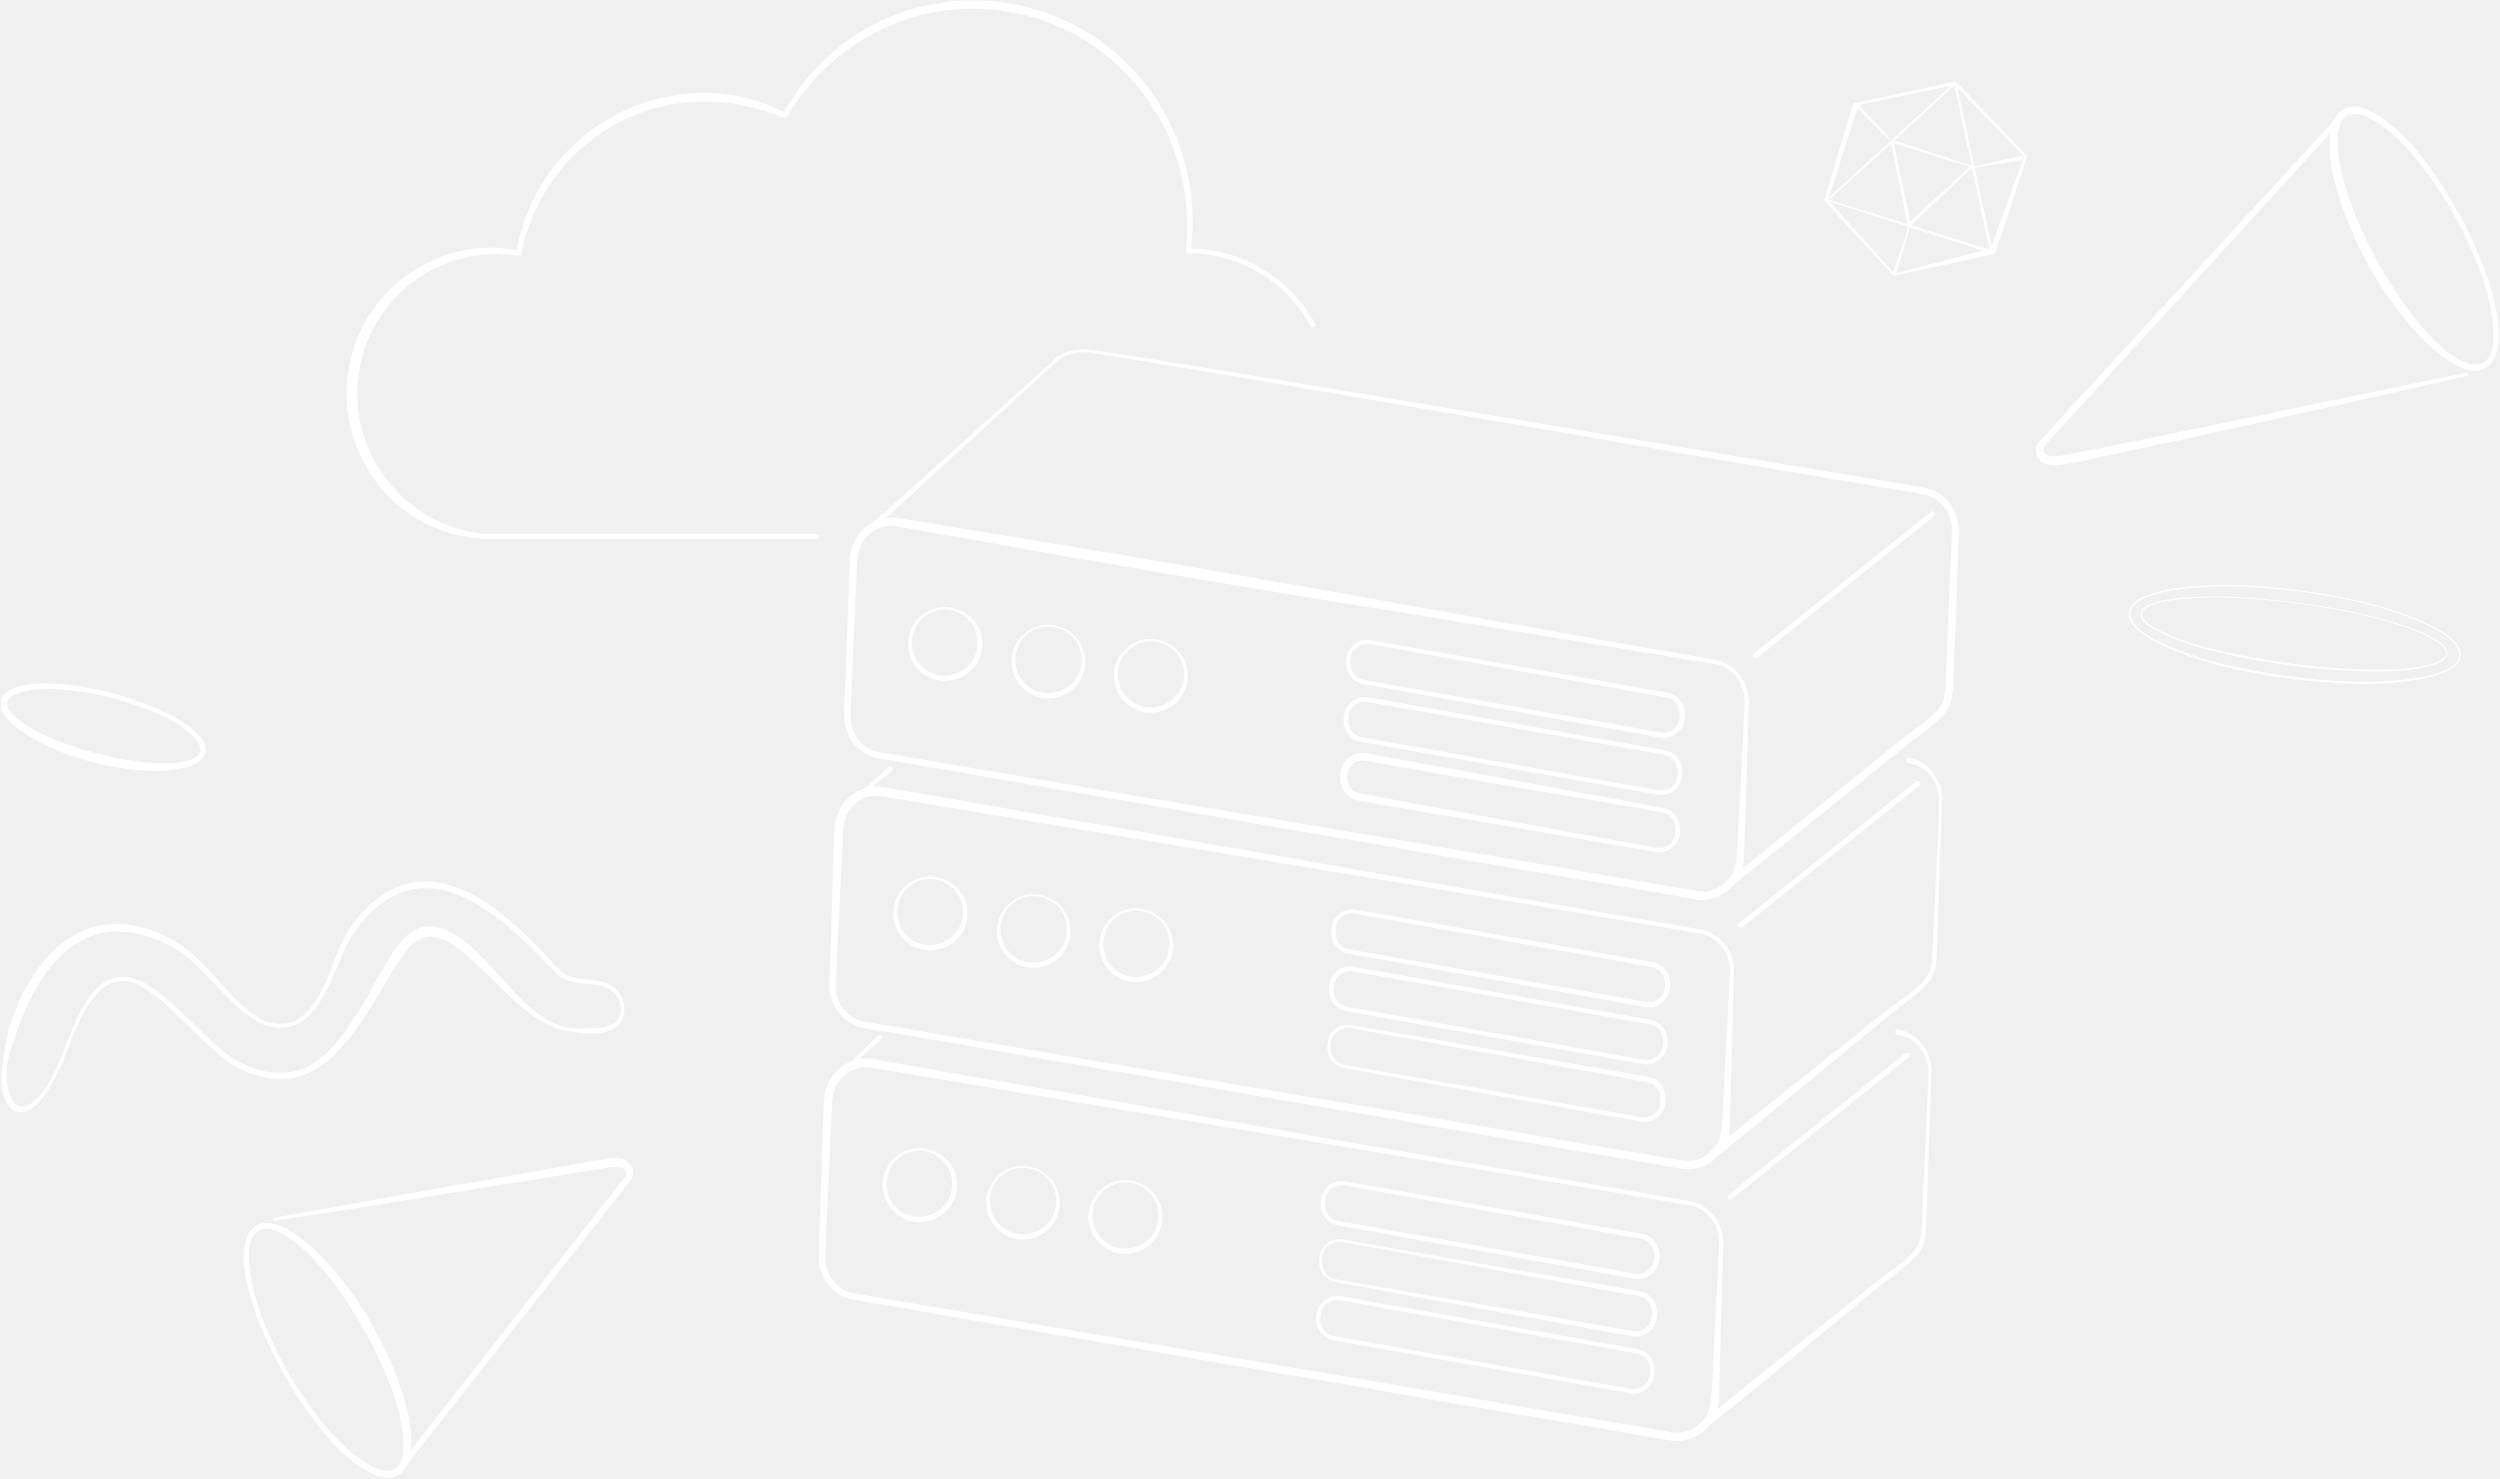
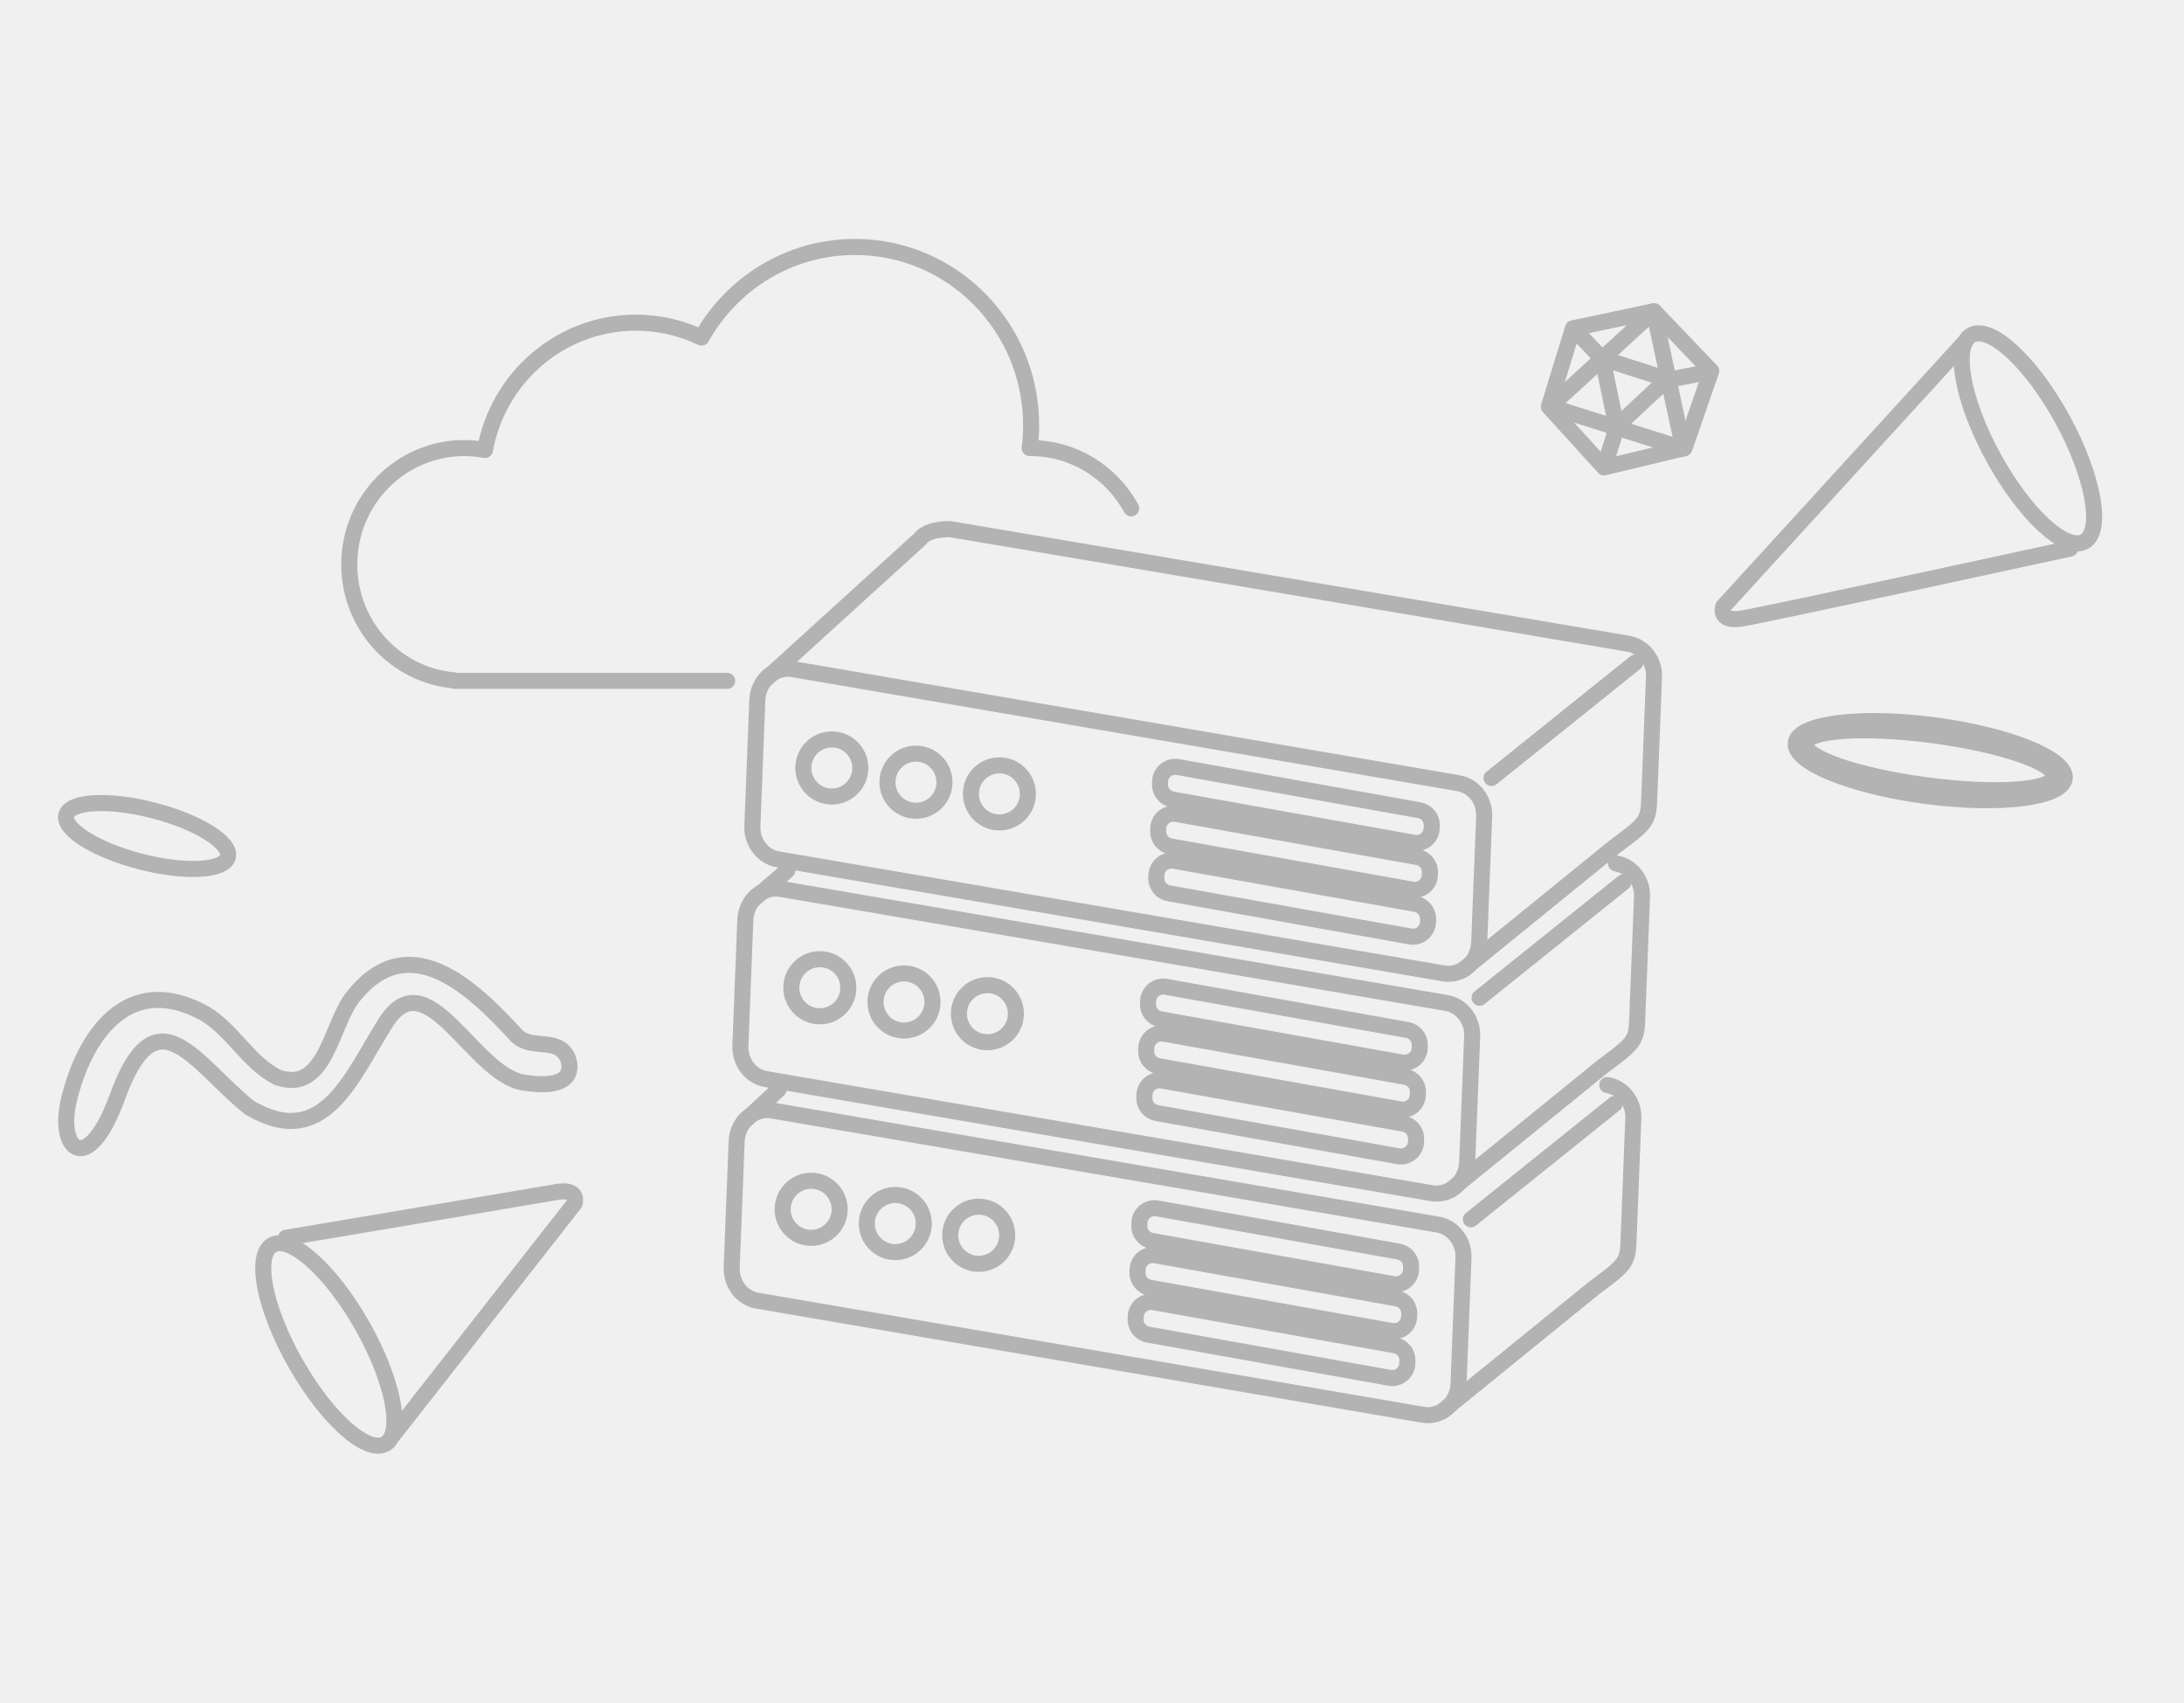
- <svg xmlns="http://www.w3.org/2000/svg" viewBox="0 0 1255 742" fill="none">
-   <path d="M918.139 100.31C945.529 108.73 972.679 117.08 999.889 125.68L998.989 126.5L980.929 41.91L981.939 42.23C960.739 61.72 939.529 80.95 918.139 100.3C918.139 100.3 939.539 80.96 918.139 100.3V100.31ZM916.709 100.63C938.049 80.86 959.569 60.98 981.109 41.34C981.439 41.03 982.039 41.21 982.119 41.66L1000.37 126.2C1000.49 126.71 999.959 127.2 999.469 127.02C971.849 118.36 944.159 109.46 916.719 100.61L916.709 100.63Z" fill="white" />
-   <path d="M988.86 83.82C975.67 79.79 962.71 75.74 949.6 71.43L950.37 70.74C950.93 72.45 951.19 74.21 951.59 75.95C953.58 85.41 957.26 103 959.25 112.63L957.89 112.2C968.1 102.62 978.38 93.31 988.86 83.82V83.82ZM990.48 83.46C980.15 93.41 969.6 103.54 959 113.4C958.55 113.84 957.75 113.58 957.64 112.97C955.25 100.84 951.29 82.99 949.19 70.99C949.1 70.56 949.53 70.16 949.96 70.3C963.45 74.51 977.07 78.97 990.48 83.46Z" fill="white" />
-   <path d="M948.299 70.07L931.708 53.5C931.378 53.17 931.378 52.63 931.708 52.3C932.048 51.96 932.608 51.97 932.938 52.33L948.738 69.66C948.998 69.93 948.569 70.35 948.299 70.08V70.07Z" fill="white" />
-   <path d="M958.529 114.7L951.969 137.46C951.829 137.93 951.339 138.21 950.869 138.07C950.399 137.93 950.119 137.44 950.259 136.97C950.259 136.97 957.899 114.52 957.899 114.5C958.029 114.11 958.649 114.29 958.529 114.7V114.7Z" fill="white" />
-   <path d="M990.569 83.69L1014.25 78.21C1014.85 78.07 1015.44 78.44 1015.58 79.04C1015.73 79.66 1015.31 80.29 1014.68 80.39L990.689 84.29C990.319 84.36 990.189 83.77 990.569 83.69V83.69Z" fill="white" />
-   <path d="M981.369 42.62L931.759 52.98L932.919 52.71L917.539 100.79L917.359 99.97L951.189 137.55L950.679 137.39L1000.09 124.55L999.009 125.53L1016.25 78.31L1016.41 79.03L981.389 42.6L981.369 42.62ZM981.899 40.9L1017.41 78.07C1017.6 78.27 1017.65 78.55 1017.57 78.79L1001.86 126.54C1001.69 127.05 1001.27 127.41 1000.78 127.52L950.909 138.43C950.719 138.47 950.529 138.41 950.399 138.27L916.099 101.12C915.889 100.89 915.829 100.58 915.919 100.3L930.319 51.92C930.319 51.92 930.339 51.89 930.349 51.89L931.469 51.65L981.889 40.91L981.899 40.9Z" fill="white" />
-   <path d="M1149.02 340.73C1126.72 337.52 1104.19 332.98 1083.77 323.13C1062.35 312.46 1063.59 300.85 1087.38 296.15C1109.66 292.06 1132.57 293.61 1154.9 296.37C1177.18 299.53 1199.69 304.03 1220.12 313.8C1241.53 324.39 1240.24 335.86 1216.59 340.66C1194.32 344.87 1171.39 343.41 1149.02 340.73ZM1149.18 339.51C1171.42 342.3 1194.25 343.86 1216.42 339.85C1239.23 335.34 1240.85 324.88 1219.82 314.38C1199.48 304.64 1177.02 300.13 1154.82 296.96C1132.55 294.26 1109.7 292.79 1087.53 296.92C1064.87 301.53 1063.18 311.85 1084.2 322.27C1104.55 331.92 1126.99 336.39 1149.17 339.52L1149.18 339.51Z" fill="white" />
-   <path d="M1149.51 334.04C1130.36 331.33 1091.22 324.78 1076.84 312.65C1068.19 303.56 1086.93 301 1092.83 300.32C1113.1 298.28 1133.55 299.99 1153.69 302.54C1173.79 305.34 1193.98 309.03 1213.01 316.3C1218.5 318.48 1235.86 325.86 1225.22 332.26C1208.18 340.21 1168.73 336.39 1149.52 334.04H1149.51ZM1149.64 333.05C1168.63 335.47 1208.05 339.48 1224.93 331.76C1235.04 325.97 1217.64 318.75 1212.8 316.79C1193.83 309.53 1173.67 305.83 1153.61 303.01C1133.51 300.52 1113.09 298.86 1092.88 300.95C1087.64 301.6 1069.18 304.02 1077.31 312.15C1091.52 323.96 1130.7 330.44 1149.62 333.05H1149.64Z" fill="white" />
-   <path d="M142.581 690C133.421 673.92 116.101 636.99 124.681 619.33C134.141 604.21 155.651 624.59 163.351 632.79C176.891 647.37 187.551 664.45 195.691 682.56C201.721 696.71 208.651 715.72 205.861 731.23C204.131 739.97 197.341 743.88 188.931 740.73C169.911 733.11 152.531 707.35 142.581 690V690ZM144.631 688.83C154.581 705.66 171.501 730.27 190.031 737.51C209.201 743.47 201.641 712.08 198.401 702.52C192.381 684.11 183.191 666.74 172.281 650.76C164.971 640.25 156.771 629.92 146.461 622.27C132.161 611.96 123.821 616.62 125.081 634.28C126.841 653.68 135.281 671.92 144.631 688.82V688.83Z" fill="white" />
-   <path d="M202.621 732.6C202.551 732.7 315.381 588.51 314.081 590.48C315.271 584.54 308.051 585.63 304.151 586.3L298.421 587.23C248.781 595.33 187.591 605.19 137.811 612.88C137.391 612.95 136.991 612.66 136.921 612.23C136.851 611.81 137.141 611.42 137.551 611.34C187.141 602.28 248.091 591.53 297.671 582.9C301.271 582.39 305.881 581.13 309.631 581.36C315.371 581.4 319.511 585.79 317.201 591.57C317.341 592.07 205.041 733.96 204.951 734.41C204.441 735.05 203.511 735.16 202.871 734.66C202.231 734.15 202.111 733.23 202.621 732.58V732.6Z" fill="white" />
-   <path d="M47.28 382.85C33.35 379.15 19.44 373.95 7.92 364.97C0.97 359.69 -4.36 350.45 6.32 345.67C13.22 342.84 20.8 342.96 28.03 343.27C47.12 344.59 65.88 349.5 83.16 357.7C89.6 360.93 96.23 364.5 100.85 370.28C105 375.44 103.58 381.12 97.49 383.77C83.19 389.59 61.96 386.4 47.27 382.83L47.28 382.85ZM48.5 378.14C61.92 381.47 75.98 384.39 89.83 382.83C113.28 379.22 92.79 364.69 82.19 359.72C65.3 351.69 46.59 346.94 27.92 345.95C16.68 345.28 -8.22 347.88 10.25 362.03C21.54 370.11 35.2 374.5 48.5 378.15V378.14Z" fill="white" />
-   <path d="M1234.62 107.66C1243.77 124.31 1260.97 162.7 1251.84 180.67C1241.85 196.06 1220.07 174.73 1212.28 166.17C1198.59 150.94 1187.92 133.19 1179.85 114.41C1173.89 99.75 1167.07 80.08 1170.21 64.16C1172.14 55.2 1179.18 51.29 1187.79 54.68C1207.23 62.84 1224.68 89.64 1234.63 107.65L1234.62 107.66ZM1232.49 108.83C1222.53 91.35 1205.54 65.74 1186.61 57.98C1167.02 51.48 1174.22 83.98 1177.41 93.84C1183.29 112.88 1192.45 130.91 1203.41 147.53C1210.75 158.46 1219.02 169.24 1229.49 177.27C1244.03 188.12 1252.69 183.47 1251.69 165.27C1250.2 145.29 1241.83 126.37 1232.5 108.83H1232.49Z" fill="white" />
-   <path d="M1173.5 62.89C1173.57 62.75 1024.25 226.41 1025.95 224.11C1024.56 231.41 1034.79 228.69 1039.07 228.02C1092.28 217.51 1184.18 198.1 1238.17 187.1C1238.6 187.01 1239.03 187.29 1239.12 187.72C1239.21 188.15 1238.94 188.57 1238.51 188.66L1183.81 201.07C1141 210.58 1082.63 223.72 1039.91 232.49C1036.32 233.17 1032.42 234.04 1028.71 233.36C1023.22 232.56 1020.32 227.39 1023.08 222.38C1023.08 222.38 1171.25 60.85 1171.25 60.84C1171.82 60.22 1172.78 60.18 1173.4 60.75C1174.02 61.32 1174.06 62.28 1173.49 62.9L1173.5 62.89Z" fill="white" />
-   <path d="M284.059 517.42C267.089 514.51 251.889 495.48 239.539 484.35C228.129 473.91 214.819 461.7 202.919 478.71C191.119 495.77 182.349 515.54 167.179 530.19C150.989 545.73 132.669 544.26 114.419 533.2C108.299 528.33 102.669 522.93 97.109 517.53C88.829 509.68 81.059 501.06 71.179 495.32C50.809 483.41 40.059 510.92 34.249 525.94C31.589 533.17 28.519 540.3 24.349 546.88C20.529 553.3 11.919 563.45 4.599 555.4C-1.521 547.37 1.059 535.33 2.479 526.16C3.209 520.34 4.759 514.66 6.939 509.22C14.889 487.64 31.699 464.54 56.819 463.84C72.519 463.48 88.479 470.68 99.549 481.52C110.589 492.04 119.139 505.48 132.939 512.49C137.359 514.11 143.929 514.85 148.659 512.2C162.429 504.47 166.129 482.55 173.809 469.05C176.509 463.87 180.419 459.37 184.609 455.26C188.819 451.2 193.679 447.66 199.189 445.34C216.229 437.99 234.779 445.9 248.589 456.32C257.869 463.17 266.119 471.23 274.009 479.58C276.719 482.31 279.129 485.44 281.989 487.98C289.269 493.55 299.629 490.09 307.319 494.97C313.689 499.07 316.029 509.84 309.829 515.09C302.379 520.94 292.569 518.78 284.059 517.44V517.42ZM284.329 515.75C287.119 516.24 289.959 516.36 292.769 516.33C298.079 516.13 303.999 516.41 308.469 513.36C312.689 510.45 312.289 504.04 309.669 500.09C308.109 497.52 305.549 495.82 302.599 495.05C296.139 493.27 287.789 494.58 281.519 490.48C280.959 490.16 280.189 489.49 279.669 489.08C277.089 486.52 274.739 483.87 272.199 481.3C264.299 473.19 256.029 465.34 246.819 458.75C223.239 441.68 200.669 439.91 181.099 463.7C171.999 474.65 169.029 488.96 161.619 501.32C155.069 513.04 145.429 519.16 132.029 514.35C114.449 505.59 104.869 487.14 88.729 476.68C45.839 451.82 19.909 481.52 7.329 521.5C4.329 528.44 2.709 536 3.599 543.51C3.939 546.98 4.959 550.67 6.999 553.4C9.139 556.32 12.579 555.96 15.419 554.06C21.599 549.89 25.299 542.64 28.469 536C36.429 518.53 45.569 479.14 72.269 493.31C82.499 499.01 90.519 507.78 98.929 515.65C104.189 520.78 110.729 526.72 115.839 530.81C132.849 540.9 150.059 542.63 164.829 527.71C177.789 514.66 185.419 497.4 194.989 481.75C197.329 477.81 199.949 473.51 203.769 470.1C217.419 457.65 232.749 470.82 242.629 481.22C254.369 492.83 267.799 512.36 284.339 515.75H284.329Z" fill="white" />
-   <path d="M851.46 451.47C726.18 430.24 566.8 402.26 441.03 380.72C434.83 379.72 429.33 375.54 426.41 370.02C424.57 366.58 423.7 362.67 423.79 358.79C423.79 357.43 423.99 353.69 424.02 352.27L425.29 317.59L426.48 282.9C426.51 282.17 426.51 281.48 426.57 280.7C426.85 275.17 429.13 269.76 433.1 265.85C437.61 261.3 444.35 258.96 450.71 260.07L519.21 271.3C587.23 282.42 656.65 294.78 724.37 306.99C758.35 313.18 827.02 325.33 861.06 331.27C867.1 332.27 872.43 336.34 875.28 341.72C877.47 345.71 878.07 350.36 877.75 354.85C876.98 378.57 876.37 409.22 875.36 433.12C873.89 444.38 862.929 453.52 851.449 451.46L851.46 451.47ZM852.17 447.3C863.31 449.26 872.35 439.37 871.99 428.44C873.15 406.15 874.75 376.78 875.71 354.78C876.87 344.98 870.85 334.91 860.71 333.33C748.34 314.41 630.32 296.33 518.36 276.31L450.02 264.15C444.95 263.21 439.57 265.01 435.86 268.67C431.97 272.37 430.18 277.75 430.22 283.06C429.54 300.36 427.86 335.12 427.23 352.41L427.05 356.74C426.37 363.49 428.71 370.49 434.31 374.59C436.46 376.15 438.93 377.22 441.56 377.66L578.43 400.87C655.96 413.88 775.56 434.1 852.17 447.3Z" fill="white" />
-   <path d="M431.86 268.13L528.6 181.21L528.44 181.41C528.73 180.9 529.01 180.62 529.33 180.28C533.45 176.41 539.37 175.57 544.78 175.19C594.16 181.92 907.65 235.52 949.62 242.03L960.2 243.8L965.49 244.68C969.29 245.29 973.03 246.99 975.94 249.56C982.02 254.8 984.05 262.69 983.24 270.42C983.16 273.83 982.74 282.98 982.64 286.5C982.37 294.28 980.88 333.16 980.63 340.11C980.42 345.68 980.57 351.78 977.29 356.65C973.1 362.78 966.46 366.78 960.81 371.27C953.18 377.11 939.26 388.69 931.6 394.8C909.38 412.82 887.08 430.73 864.73 448.58C864.02 449.15 862.99 449.03 862.42 448.32C861.86 447.62 861.97 446.6 862.66 446.03C884.76 427.85 906.92 409.73 929.16 391.72C936.86 385.55 950.72 374.05 958.44 368.14L962.73 364.93C967.91 360.84 974.31 356.88 975.91 350.25C976.7 346.97 976.66 343.41 976.83 339.97C977.02 333.29 978.78 293.97 979.04 286.37C979.22 282.81 979.54 273.73 979.7 270.29C980.15 265.17 979.72 260.18 976.85 255.86C974.15 251.73 969.83 248.83 964.93 248.07L959.64 247.17L949.06 245.37C909.12 239.08 591.57 183.39 544.86 176.78C539.57 177.15 533.32 177.86 529.74 182.13C529.66 182.37 433.85 269.99 433.7 270.19C433.14 270.7 432.28 270.66 431.77 270.11C431.26 269.55 431.3 268.68 431.86 268.17V268.13Z" fill="white" />
-   <path d="M881.359 329.1L970.049 258.08" stroke="white" stroke-width="2.73" stroke-linecap="round" stroke-linejoin="round" />
-   <path d="M493.149 323.67C492.619 340.54 471.949 348.15 460.589 335.68C453.779 328.34 454.439 316.01 461.959 309.49C473.829 298.66 493.559 307.53 493.149 323.67ZM490.749 323.58C491.539 308.56 474.009 300.26 462.939 310.56C456.329 316.59 456.069 327.76 462.349 334.05C472.189 344.45 489.999 337.87 490.739 323.58H490.749Z" fill="white" />
-   <path d="M544.76 332.42C544.3 349.28 523.92 356.92 512.51 344.44C505.73 337.1 506.44 324.8 513.96 318.35C525.75 307.69 545.11 316.48 544.76 332.42ZM542.97 332.35C543.81 317.13 525.91 308.75 514.77 319.22C508.16 325.32 507.95 336.52 514.27 342.81C524.11 353.2 542.13 346.68 542.97 332.35Z" fill="white" />
-   <path d="M596.289 339.62C595.819 356.48 575.359 364.11 563.959 351.65C557.139 344.31 557.819 331.96 565.359 325.46C577.289 314.71 596.619 323.52 596.299 339.62H596.289ZM594.369 339.54C595.199 324.44 577.349 316.12 566.309 326.49C559.709 332.54 559.479 343.7 565.749 349.99C575.589 360.4 593.529 353.88 594.369 339.54V339.54Z" fill="white" />
-   <path d="M833.269 370.25L743.569 354.08C735.479 352.62 694.749 345.28 687.509 343.97L684.709 343.46C680.549 342.9 676.859 339.54 676.039 335.38C674.499 327.49 679.499 320.15 688.009 321.37C724.029 327.73 798.629 340.9 833.859 347.12L836.659 347.62C839.789 348.06 842.829 350.04 844.379 352.85C845.749 355.14 845.939 357.87 845.689 360.47C845.449 366.61 839.269 371.44 833.259 370.25H833.269ZM833.729 367.66C837.809 368.46 842.149 365.62 842.959 361.52C843.829 357.31 842.829 352.77 838.629 350.82C837.389 350.18 834.849 349.88 833.419 349.6L822.209 347.58C793.759 342.45 717.089 328.63 687.659 323.32C683.419 322.51 678.929 325.47 678.099 329.72C676.919 335.11 679.219 340.53 685.069 341.41L687.869 341.91C722.769 348.07 798.049 361.36 833.719 367.66H833.729Z" fill="white" />
-   <path d="M832.17 398.9L742.429 382.94C734.339 381.5 693.589 374.25 686.349 372.96L683.549 372.46C678.759 371.85 674.729 367.56 674.519 362.69C673.819 355.13 679.069 348.87 686.919 350.03C716.689 355.36 792.719 368.96 821.499 374.11L832.709 376.12C834.289 376.45 836.989 376.72 838.509 377.53C843.699 379.94 845.32 385.6 844.17 390.9C843.11 396.23 837.49 399.95 832.17 398.91V398.9ZM832.56 396.72C836.74 397.53 841.179 394.61 841.989 390.41C842.889 386.13 841.79 381.49 837.55 379.55C836.35 378.89 833.71 378.62 832.31 378.33C797.42 372.12 722.159 358.73 686.489 352.39C682.349 351.59 677.96 354.47 677.15 358.62C676.01 363.96 678.139 369.2 683.959 370.13C720.349 376.64 795.42 390.08 832.56 396.72Z" fill="white" />
-   <path d="M831.029 427.74C808.649 423.76 763.629 415.94 741.229 412.12C733.119 410.72 692.349 403.73 685.099 402.42L682.289 401.93C677.199 401.27 672.949 396.74 672.719 391.57C672.679 389.9 672.709 388.43 673.029 386.81C674.149 381.08 680.179 377.08 685.899 378.19C725.859 385.36 780.449 395.49 820.369 402.87L831.579 404.9C833.159 405.23 835.869 405.51 837.399 406.32C842.599 408.75 844.229 414.42 843.069 419.75C841.999 425.09 836.369 428.8 831.039 427.75L831.029 427.74ZM831.419 425.56C835.599 426.36 840.019 423.44 840.829 419.25C841.709 414.98 840.609 410.37 836.389 408.44C835.199 407.79 832.549 407.52 831.159 407.23L819.939 405.26C797.539 401.41 752.509 393.65 730.109 389.8L685.229 381.91C681.019 381.07 676.669 384.43 676.499 388.73C675.789 393.34 678.089 397.62 682.939 398.35L685.739 398.86C730.079 406.94 786.999 417.62 831.419 425.57V425.56Z" fill="white" />
-   <path d="M844.069 586.75C722.159 565.92 555.53 536.93 433.65 516C423.38 514.41 415.92 504.29 416.38 494.08C416.88 480.36 417.29 466.59 417.7 452.87C418.08 447.9 418.21 415.46 419.58 411.25C421.39 404.22 426.74 398.16 433.71 395.87C436.8 394.84 440.16 394.57 443.38 395.12L580.16 418.89C657.59 432.6 777.06 453.36 853.68 466.6C859.72 467.58 865.06 471.65 867.91 477.02C869.7 480.37 870.55 484.19 870.46 487.98C870.46 489.36 870.28 493.06 870.26 494.49C869.61 514.61 868.92 543.48 868.36 563.88C868.87 577.18 857.749 589.02 844.069 586.76V586.75ZM844.78 582.58C853.21 584.21 861.71 577.91 863.77 569.74C865.05 566.82 865.8 533 866.35 529.06C866.94 517.51 867.59 505.95 868.1 494.4C868.23 491.9 868.47 488.31 868.35 485.85C868.15 483.11 867.41 480.4 866.13 477.97C863.57 473.1 858.81 469.46 853.34 468.59C819.16 462.82 750.61 451.22 716.44 445.52C648.2 434.23 510.8 411.18 442.6 399.68C437.61 398.77 432.33 400.56 428.69 404.16C424.86 407.82 423.13 413.12 423.18 418.35C422.09 441.5 420.54 471.3 419.6 494.17C419.17 502.87 425.34 511.62 434.17 512.94C556.09 533.7 722.89 561.71 844.78 582.58Z" fill="white" />
-   <path d="M958.369 380.34C968.599 382.38 975.639 392.32 974.989 402.5C974.739 408.36 974.349 417.1 974.169 423C973.659 437.79 972.689 465.53 972.199 480.42C972.079 483.19 971.749 486.08 970.649 488.82C969.579 491.59 967.639 493.87 965.639 495.83C959.599 501.54 952.639 505.95 946.389 511.35L933.719 521.78C909.179 541.92 882.179 564.36 857.569 584.16C856.699 584.86 855.419 584.73 854.719 583.85C854.019 582.98 854.149 581.71 855.019 581.01C871.989 567.18 889.079 553.51 906.199 539.88C914.859 532.98 936.359 515.82 944.689 509.17C948.889 505.68 953.439 502.51 957.759 499.24C964.819 493.89 969.909 489.83 970.059 480.31C970.949 461.64 972.179 433.31 972.989 414.75L973.279 406.55C973.299 405.51 973.489 401.56 973.419 400.47C973.259 397.19 972.209 393.96 970.459 391.21C967.739 386.74 962.949 383.69 957.919 383.06C956.079 382.81 956.519 380.01 958.369 380.36V380.34Z" fill="white" />
-   <path d="M424.72 403.63C428.7 401.04 431.99 397.62 435.58 394.56L446.1 385.09C447.38 383.98 449.06 385.91 447.74 387.02C443.86 390.16 434.95 397.3 431.26 400.41C429.46 401.93 427.59 403.37 426.05 405.2C425.68 405.64 425.02 405.7 424.58 405.33C424.03 404.89 424.11 403.99 424.72 403.63V403.63Z" fill="white" />
-   <path d="M873.969 464.38L962.659 393.36" stroke="white" stroke-width="2.73" stroke-linecap="round" stroke-linejoin="round" />
-   <path d="M485.75 458.94C485.22 475.81 464.55 483.42 453.19 470.95C446.38 463.61 447.04 451.28 454.56 444.76C466.43 433.93 486.16 442.8 485.75 458.94V458.94ZM483.35 458.85C484.14 443.83 466.61 435.53 455.54 445.83C448.93 451.86 448.67 463.03 454.95 469.32C464.79 479.72 482.6 473.14 483.34 458.85H483.35Z" fill="white" />
-   <path d="M537.369 467.7C536.909 484.56 516.529 492.2 505.119 479.72C498.339 472.38 499.049 460.08 506.569 453.63C518.359 442.97 537.719 451.76 537.369 467.7ZM535.579 467.63C536.419 452.41 518.519 444.03 507.379 454.5C500.769 460.6 500.559 471.8 506.879 478.09C516.719 488.48 534.739 481.96 535.579 467.63Z" fill="white" />
-   <path d="M588.899 474.9C588.429 491.76 567.969 499.39 556.569 486.93C549.749 479.59 550.429 467.24 557.969 460.74C569.899 449.99 589.229 458.8 588.909 474.9H588.899ZM586.979 474.82C587.809 459.72 569.959 451.4 558.919 461.77C552.319 467.82 552.089 478.98 558.359 485.27C568.199 495.68 586.139 489.16 586.979 474.82V474.82Z" fill="white" />
-   <path d="M825.879 505.53L736.179 489.39C728.089 487.93 687.359 480.61 680.119 479.3L677.319 478.8C673.139 478.24 669.429 474.86 668.609 470.68C667.059 462.74 672.099 455.37 680.649 456.6C710.429 461.87 786.489 475.32 815.279 480.42L826.499 482.4C828.109 482.73 830.789 482.99 832.339 483.81C837.599 486.24 839.269 491.98 838.109 497.36C837.039 502.79 831.319 506.59 825.899 505.54L825.879 505.53ZM826.339 502.94C830.419 503.74 834.749 500.9 835.559 496.8C836.429 492.59 835.419 488.06 831.229 486.11C829.989 485.47 827.449 485.17 826.029 484.89L814.819 482.87C786.359 477.75 709.699 463.96 680.259 458.66C676.049 457.85 671.589 460.79 670.769 465.01C669.609 470.4 671.839 475.73 677.689 476.63L680.489 477.13C715.389 483.3 790.659 496.62 826.329 502.93L826.339 502.94Z" fill="white" />
-   <path d="M824.779 534.17C794.999 528.87 718.959 515.33 690.179 510.2L678.959 508.2L676.159 507.7C671.379 507.09 667.359 502.81 667.149 497.95C666.449 490.4 671.679 484.16 679.519 485.31C709.289 490.63 785.329 504.23 814.099 509.37L825.319 511.38C826.899 511.71 829.599 511.98 831.119 512.79C836.299 515.2 837.929 520.85 836.779 526.16C835.719 531.49 830.099 535.21 824.779 534.17V534.17ZM825.169 531.99C829.349 532.8 833.789 529.88 834.609 525.68C835.509 521.4 834.409 516.76 830.169 514.81C828.909 514.17 826.369 513.87 824.929 513.59L813.709 511.59C785.259 506.52 708.539 492.86 679.109 487.62C674.499 486.71 669.739 490.39 669.559 495.11C668.789 500.01 671.469 504.7 676.569 505.41L679.369 505.91C714.269 512.15 789.499 525.6 825.169 531.98V531.99Z" fill="white" />
-   <path d="M823.639 563.02L733.939 546.85C725.889 545.4 685.089 538.05 677.879 536.74L675.079 536.24C672.059 535.81 669.169 533.9 667.689 531.2C666.109 528.49 666.159 525.28 666.689 522.32C667.709 517.15 673.159 513.55 678.319 514.56C708.139 519.76 784.199 533.01 812.999 538.06L824.219 540.02C825.859 540.35 828.509 540.6 830.079 541.44C835.379 543.94 836.979 549.61 835.769 555.04C834.669 560.4 828.989 564.11 823.649 563.02H823.639ZM824.029 560.84C828.639 561.7 833.369 558 833.499 553.28C833.999 549.47 832.579 545.53 828.929 543.87C827.699 543.25 825.149 542.95 823.739 542.66C788.829 536.32 713.699 522.61 678.029 516.09C674.579 515.46 670.869 517.16 669.159 520.23C666.219 525.88 668.439 533.62 675.369 534.58C711.739 541 786.899 554.28 824.029 560.83V560.84Z" fill="white" />
-   <path d="M838.699 723.14C716.789 702.3 550.139 673.43 428.269 652.4C417.999 650.8 410.549 640.68 411.019 630.47C411.529 616.75 411.969 602.98 412.399 589.26C412.789 584.32 412.989 551.86 414.339 547.68C416.139 540.7 421.459 534.68 428.369 532.42C431.429 531.4 434.769 531.14 437.959 531.68L574.739 555.42C652.179 569.08 771.659 589.78 848.289 602.99C854.329 603.97 859.669 608.03 862.519 613.41C864.309 616.76 865.159 620.58 865.079 624.37C865.079 625.75 864.899 629.45 864.879 630.88C864.239 651 863.539 679.87 862.979 700.27C863.489 713.57 852.359 725.41 838.689 723.15L838.699 723.14ZM839.409 718.97C847.839 720.6 856.339 714.3 858.399 706.13C859.679 703.21 860.429 669.39 860.969 665.45C861.559 653.9 862.199 642.34 862.719 630.79C862.849 628.29 863.089 624.7 862.969 622.24C862.769 619.5 862.029 616.79 860.749 614.36C858.189 609.49 853.429 605.85 847.959 604.98C813.789 599.19 745.229 587.56 711.069 581.85C642.839 570.51 505.439 547.41 437.249 535.9C432.199 534.98 426.869 536.8 423.199 540.44C419.349 544.13 417.599 549.47 417.659 554.74C416.609 577.89 415.129 607.7 414.209 630.57C413.789 639.27 419.969 648.02 428.799 649.33C550.739 669.98 717.519 698.12 839.409 718.98V718.97Z" fill="white" />
-   <path d="M953 516.73C963.23 518.77 970.27 528.71 969.62 538.89C969.37 544.75 968.98 553.49 968.81 559.39C968.3 574.18 967.34 601.92 966.86 616.81C966.74 619.58 966.41 622.47 965.31 625.22C964.24 627.99 962.3 630.28 960.3 632.24C954.26 637.96 947.3 642.37 941.05 647.76L928.38 658.18C903.79 678.26 876.95 700.89 852.05 720.33C851.28 720.93 850.18 720.79 849.58 720.02C849 719.27 849.12 718.2 849.83 717.6C866.57 703.5 883.73 689.91 900.83 676.25C909.48 669.35 930.98 652.17 939.31 645.53C943.51 642.04 948.06 638.87 952.38 635.59C959.44 630.25 964.52 626.19 964.68 616.69C965.58 598.02 966.81 569.69 967.63 551.13L967.92 542.93C967.94 541.89 968.13 537.94 968.06 536.85C967.9 533.57 966.85 530.34 965.1 527.59C962.38 523.12 957.59 520.07 952.56 519.44C950.72 519.19 951.16 516.39 953.01 516.74L953 516.73Z" fill="white" />
-   <path d="M419.32 540.06C423.33 537.17 426.63 533.46 430.24 530.11L440.81 519.78C442.04 518.62 443.8 520.47 442.53 521.64C438.63 525.09 429.67 532.95 425.95 536.35C424.14 538.01 422.25 539.61 420.72 541.57C420.37 542.02 419.71 542.11 419.26 541.75C418.7 541.33 418.74 540.44 419.32 540.06V540.06Z" fill="white" />
-   <path d="M868.609 600.78L957.299 529.75" stroke="white" stroke-width="2.73" stroke-linecap="round" stroke-linejoin="round" />
-   <path d="M480.389 595.34C479.859 612.21 459.189 619.82 447.829 607.35C441.019 600.01 441.679 587.68 449.199 581.16C461.069 570.33 480.799 579.2 480.389 595.34V595.34ZM477.989 595.25C478.779 580.23 461.249 571.93 450.179 582.23C443.569 588.26 443.309 599.43 449.589 605.72C459.429 616.12 477.239 609.54 477.979 595.25H477.989Z" fill="white" />
-   <path d="M532 604.09C531.54 620.95 511.16 628.59 499.75 616.11C492.97 608.77 493.68 596.47 501.2 590.02C512.99 579.36 532.35 588.15 532 604.09ZM530.21 604.02C531.05 588.8 513.15 580.42 502.01 590.89C495.4 596.99 495.19 608.19 501.51 614.48C511.35 624.87 529.37 618.35 530.21 604.02Z" fill="white" />
-   <path d="M583.53 611.3C583.06 628.16 562.6 635.79 551.2 623.33C544.38 615.99 545.06 603.64 552.6 597.14C564.53 586.39 583.86 595.2 583.54 611.3H583.53ZM581.61 611.22C582.44 596.12 564.59 587.8 553.55 598.17C546.95 604.22 546.72 615.38 552.99 621.67C562.83 632.08 580.77 625.56 581.61 611.22V611.22Z" fill="white" />
-   <path d="M820.51 641.93L730.81 625.79C722.72 624.33 681.99 617.01 674.75 615.7L671.95 615.2C667.76 614.64 664.06 611.26 663.24 607.08C661.69 599.14 666.73 591.77 675.28 593C705.06 598.27 781.12 611.73 809.9 616.82L821.12 618.81C822.73 619.14 825.41 619.4 826.96 620.22C832.22 622.65 833.89 628.39 832.73 633.77C831.66 639.2 825.94 643 820.52 641.95L820.51 641.93ZM820.97 639.34C825.05 640.14 829.38 637.3 830.19 633.2C831.06 628.99 830.05 624.46 825.86 622.51C824.62 621.87 822.08 621.57 820.66 621.29L809.45 619.27C780.99 614.15 704.33 600.36 674.89 595.06C670.68 594.25 666.22 597.19 665.41 601.41C664.25 606.8 666.48 612.13 672.32 613.03L675.12 613.53C710.02 619.7 785.29 633.02 820.96 639.34H820.97Z" fill="white" />
-   <path d="M819.369 670.8C796.999 666.79 752.039 658.59 729.699 654.45C721.649 652.97 680.889 645.45 673.669 644.17L670.869 643.66C667.879 643.23 665.029 641.36 663.559 638.68C662.249 636.46 662.099 633.87 662.349 631.39C662.589 625.62 668.399 621.1 674.049 622.24C714.029 629.35 768.739 638.75 808.749 645.66L819.969 647.64C821.599 647.97 824.249 648.22 825.809 649.04C831.079 651.47 832.749 657.21 831.589 662.59C830.519 668.03 824.789 671.84 819.359 670.79L819.369 670.8ZM819.839 668.17C823.909 668.97 828.239 666.14 829.049 662.05C829.929 657.85 828.919 653.32 824.729 651.37C823.489 650.73 820.949 650.43 819.529 650.14L808.319 648.11C785.969 644 741.019 635.72 718.679 631.61L673.829 623.51C669.409 622.67 664.739 625.75 663.879 630.18C662.649 635.73 665.079 641.37 671.119 642.27L673.919 642.76C718.319 650.53 775.399 660.24 819.839 668.16V668.17Z" fill="white" />
-   <path d="M818.279 699.41L728.559 683.38C720.469 681.93 679.719 674.65 672.479 673.36L669.679 672.86C665.499 672.3 661.799 668.94 660.969 664.76C659.409 656.82 664.449 649.45 672.999 650.67C702.779 655.98 778.819 669.52 807.599 674.65L818.819 676.65C820.399 676.98 823.099 677.24 824.619 678.05C829.799 680.45 831.429 686.1 830.279 691.4C829.229 696.73 823.609 700.45 818.289 699.41H818.279ZM818.669 697.23C822.849 698.04 827.289 695.13 828.109 690.93C829.009 686.64 827.909 681.99 823.669 680.05C822.399 679.4 819.869 679.11 818.419 678.82L807.199 676.82C778.749 671.74 702.039 658.03 672.619 652.77C667.949 651.85 663.129 655.58 662.949 660.36C662.169 665.31 664.899 670.04 670.039 670.76L672.839 671.26C707.739 677.48 782.979 690.88 818.649 697.24L818.669 697.23Z" fill="white" />
-   <path d="M657.939 163.7C646.069 141.52 621.669 126.9 596.469 127.27C595.719 127.27 595.129 126.6 595.229 125.86C598.139 101.27 592.479 75.82 579.329 54.88C544.449 -0.93 468.709 -12.53 418.779 30.3C409.349 38.27 401.479 48 395.099 58.62C394.779 59.2 394.049 59.42 393.459 59.13C380.279 53.68 366.159 50.76 351.919 51.05C334.199 51.24 316.599 56.77 301.939 66.73C281.099 80.52 266.449 102.92 261.629 127.41C261.519 128.09 260.849 128.55 260.169 128.42C221.739 121.99 184.539 150.06 179.979 188.57C174.659 226.96 202.949 263.49 241.669 267.79C242.439 267.87 242.909 268.57 242.809 269.31L241.559 268.06H409.809C411.409 268.04 411.489 270.53 409.809 270.56H241.559C240.869 270.56 240.309 270 240.309 269.31V269.03L241.449 270.27C231.659 269.78 221.959 267.05 213.159 262.55C186.189 248.92 170.319 217.71 174.649 187.86C179.589 146.82 220.029 116.97 260.619 125.95L259.169 126.96C261.569 112.48 267.279 98.45 275.969 86.5C293.129 62.27 322.109 46.98 351.839 46.66C366.659 46.35 381.619 49.81 394.539 56.88L392.909 57.4C393.639 56.21 395.769 52.42 396.489 51.22C397.399 49.81 399.559 46.7 400.479 45.3C451.979 -24.95 558.669 -10.46 590.949 70.02C597.979 87.7 600.229 107.35 597.679 126.17C597.679 126.18 596.439 124.77 596.439 124.77C622.539 124.36 647.869 139.49 660.189 162.46C660.529 163.08 660.299 163.87 659.679 164.21C659.049 164.55 658.269 164.32 657.929 163.7H657.939Z" fill="white" />
+ <svg xmlns="http://www.w3.org/2000/svg" viewBox="0 0 136 106" fill="none">
+   <path d="M96.518 25.312L104.82 27.931L102.988 19.378L96.518 25.312Z" stroke="#B3B3B3" stroke-linecap="round" stroke-linejoin="round" />
+   <path d="M103.81 23.61L99.784 22.318L100.659 26.559L103.81 23.61Z" stroke="#B3B3B3" stroke-linecap="round" stroke-linejoin="round" />
+   <path d="M99.656 22.217L98.021 20.503" stroke="#B3B3B3" stroke-linecap="round" stroke-linejoin="round" />
+   <path d="M100.635 26.741L99.919 29.027" stroke="#B3B3B3" stroke-linecap="round" stroke-linejoin="round" />
+   <path d="M103.907 23.645L106.313 23.171" stroke="#B3B3B3" stroke-linecap="round" stroke-linejoin="round" />
+   <path d="M102.998 19.374L97.951 20.441L96.448 25.32L99.885 29.099L104.896 27.898L106.558 23.096L102.998 19.374Z" stroke="#B3B3B3" stroke-linecap="round" stroke-linejoin="round" />
+   <path d="M128.574 48.468C128.735 47.254 125.115 45.772 120.489 45.158C115.863 44.543 111.982 45.029 111.822 46.243C111.661 47.457 115.281 48.939 119.907 49.553C124.533 50.168 128.414 49.682 128.574 48.468Z" stroke="#B3B3B3" stroke-linecap="round" stroke-linejoin="round" />
+   <path d="M127.902 48.36C128.016 47.501 124.642 46.344 120.367 45.776C116.092 45.208 112.534 45.445 112.42 46.304C112.307 47.163 115.68 48.32 119.955 48.888C124.23 49.456 127.788 49.219 127.902 48.36Z" stroke="#B3B3B3" stroke-linecap="round" stroke-linejoin="round" />
+   <path d="M23.998 89.894C25.141 89.242 24.492 85.94 22.548 82.52C20.604 79.1 18.1 76.857 16.957 77.51C15.813 78.163 16.462 81.465 18.407 84.884C20.351 88.304 22.854 90.547 23.998 89.894Z" stroke="#B3B3B3" stroke-linecap="round" stroke-linejoin="round" />
+   <path d="M24.485 89.34L35.776 74.929C35.776 74.929 36.117 73.961 34.658 74.215C33.198 74.469 17.813 77.061 17.813 77.061" stroke="#B3B3B3" stroke-linecap="round" stroke-linejoin="round" />
+   <path d="M14.189 53.349C14.415 52.471 12.345 51.178 9.567 50.46C6.789 49.742 4.353 49.871 4.128 50.749C3.902 51.626 5.971 52.919 8.749 53.637C11.528 54.355 13.963 54.226 14.189 53.349Z" stroke="#B3B3B3" stroke-linecap="round" stroke-linejoin="round" />
+   <path d="M129.797 33.721C130.985 33.068 130.373 29.66 128.431 26.109C126.488 22.558 123.95 20.208 122.762 20.861C121.574 21.513 122.186 24.921 124.129 28.472C126.072 32.023 128.61 34.373 129.797 33.721Z" stroke="#B3B3B3" stroke-linecap="round" stroke-linejoin="round" />
+   <path d="M122.253 21.407L107.312 37.756C107.312 37.756 106.944 38.746 108.45 38.51C109.956 38.273 128.911 34.152 128.911 34.152" stroke="#B3B3B3" stroke-linecap="round" stroke-linejoin="round" />
+   <path d="M32.601 67.399C29.449 66.898 26.593 59.627 24.028 63.655C21.88 67.028 20.184 71.709 15.536 68.959C12.088 66.199 9.717 61.561 7.267 68.408C5.45 73.301 3.554 71.601 4.286 68.506C5.219 64.564 7.932 60.403 12.793 63.125C14.53 64.182 15.469 66.162 17.288 67.078C20.367 68.141 20.6 63.591 22.093 61.927C25.541 57.737 29.477 61.546 32.135 64.44C33.05 65.424 34.731 64.517 35.341 65.84C35.375 65.907 36.28 67.981 32.601 67.397V67.399Z" stroke="#B3B3B3" stroke-linecap="round" stroke-linejoin="round" />
+   <path d="M89.896 60.602L48.444 53.5C47.495 53.337 46.812 52.447 46.852 51.425L47.16 43.586C47.208 42.37 48.246 41.468 49.376 41.661L90.828 48.763C91.777 48.926 92.46 49.816 92.42 50.838L92.112 58.677C92.064 59.893 91.026 60.795 89.896 60.602Z" stroke="#B3B3B3" stroke-linecap="round" stroke-linejoin="round" />
+   <path d="M47.599 42.372L57.32 33.533C57.32 33.533 57.627 32.949 59.157 32.941L101.374 40.073C102.341 40.236 103.036 41.127 102.996 42.149L102.688 49.988C102.64 51.204 102.266 51.423 100.544 52.716L91.093 60.391" stroke="#B3B3B3" stroke-linecap="round" stroke-linejoin="round" />
+   <path d="M92.879 48.437L101.83 41.254" stroke="#B3B3B3" stroke-linecap="round" stroke-linejoin="round" />
+   <path d="M51.798 49.59C52.778 49.59 53.573 48.794 53.573 47.812C53.573 46.83 52.778 46.034 51.798 46.034C50.818 46.034 50.024 46.83 50.024 47.812C50.024 48.794 50.818 49.59 51.798 49.59Z" stroke="#B3B3B3" stroke-linecap="round" stroke-linejoin="round" />
+   <path d="M57.039 50.477C58.019 50.477 58.813 49.681 58.813 48.699C58.813 47.717 58.019 46.921 57.039 46.921C56.059 46.921 55.264 47.717 55.264 48.699C55.264 49.681 56.059 50.477 57.039 50.477Z" stroke="#B3B3B3" stroke-linecap="round" stroke-linejoin="round" />
+   <path d="M62.233 51.205C63.213 51.205 64.008 50.409 64.008 49.427C64.008 48.445 63.213 47.649 62.233 47.649C61.253 47.649 60.459 48.445 60.459 49.427C60.459 50.409 61.253 51.205 62.233 51.205Z" stroke="#B3B3B3" stroke-linecap="round" stroke-linejoin="round" />
+   <path d="M88.047 52.467L73.007 49.778C72.545 49.695 72.215 49.283 72.233 48.814L72.24 48.644C72.262 48.073 72.783 47.654 73.344 47.754L88.384 50.443C88.846 50.526 89.176 50.938 89.158 51.407L89.151 51.577C89.129 52.149 88.608 52.567 88.047 52.467V52.467Z" stroke="#B3B3B3" stroke-linecap="round" stroke-linejoin="round" />
+   <path d="M87.933 55.385L72.893 52.696C72.431 52.613 72.101 52.201 72.119 51.732L72.126 51.562C72.148 50.99 72.669 50.572 73.23 50.672L88.27 53.361C88.732 53.444 89.062 53.856 89.044 54.325L89.037 54.495C89.015 55.067 88.494 55.485 87.933 55.385V55.385Z" stroke="#B3B3B3" stroke-linecap="round" stroke-linejoin="round" />
+   <path d="M87.818 58.303L72.778 55.614C72.316 55.531 71.986 55.119 72.004 54.65L72.011 54.48C72.033 53.909 72.554 53.49 73.115 53.59L88.155 56.279C88.617 56.362 88.947 56.774 88.929 57.243L88.922 57.413C88.9 57.985 88.379 58.403 87.818 58.303V58.303Z" stroke="#B3B3B3" stroke-linecap="round" stroke-linejoin="round" />
+   <path d="M89.149 74.285L47.697 67.183C46.748 67.02 46.065 66.13 46.105 65.108L46.413 57.269C46.461 56.053 47.499 55.151 48.629 55.344L90.081 62.446C91.029 62.609 91.713 63.499 91.672 64.521L91.365 72.36C91.317 73.576 90.279 74.478 89.149 74.285Z" stroke="#B3B3B3" stroke-linecap="round" stroke-linejoin="round" />
+   <path d="M100.628 53.755C101.595 53.918 102.29 54.809 102.25 55.831L101.942 63.67C101.894 64.886 101.52 65.105 99.798 66.398L90.347 74.072" stroke="#B3B3B3" stroke-linecap="round" stroke-linejoin="round" />
+   <path d="M46.853 56.054L49.027 54.197" stroke="#B3B3B3" stroke-linecap="round" stroke-linejoin="round" />
+   <path d="M92.133 62.12L101.084 54.935" stroke="#B3B3B3" stroke-linecap="round" stroke-linejoin="round" />
+   <path d="M51.052 63.273C52.032 63.273 52.827 62.476 52.827 61.494C52.827 60.512 52.032 59.716 51.052 59.716C50.072 59.716 49.278 60.512 49.278 61.494C49.278 62.476 50.072 63.273 51.052 63.273Z" stroke="#B3B3B3" stroke-linecap="round" stroke-linejoin="round" />
+   <path d="M56.293 64.159C57.273 64.159 58.067 63.364 58.067 62.382C58.067 61.4 57.273 60.603 56.293 60.603C55.313 60.603 54.518 61.4 54.518 62.382C54.518 63.364 55.313 64.159 56.293 64.159Z" stroke="#B3B3B3" stroke-linecap="round" stroke-linejoin="round" />
+   <path d="M61.487 64.888C62.467 64.888 63.261 64.092 63.261 63.11C63.261 62.128 62.467 61.332 61.487 61.332C60.507 61.332 59.712 62.128 59.712 63.11C59.712 64.092 60.507 64.888 61.487 64.888Z" stroke="#B3B3B3" stroke-linecap="round" stroke-linejoin="round" />
+   <path d="M87.301 66.15L72.261 63.461C71.799 63.378 71.469 62.966 71.487 62.497L71.494 62.327C71.516 61.755 72.037 61.337 72.598 61.437L87.638 64.126C88.1 64.209 88.43 64.621 88.412 65.09L88.405 65.26C88.383 65.831 87.862 66.25 87.301 66.15V66.15Z" stroke="#B3B3B3" stroke-linecap="round" stroke-linejoin="round" />
+   <path d="M87.187 69.068L72.147 66.379C71.685 66.296 71.355 65.884 71.373 65.415L71.38 65.245C71.402 64.673 71.923 64.255 72.484 64.355L87.524 67.044C87.986 67.127 88.316 67.539 88.298 68.008L88.291 68.178C88.269 68.749 87.748 69.168 87.187 69.068V69.068Z" stroke="#B3B3B3" stroke-linecap="round" stroke-linejoin="round" />
+   <path d="M87.072 71.986L72.032 69.297C71.57 69.214 71.24 68.802 71.258 68.333L71.265 68.163C71.287 67.591 71.808 67.173 72.369 67.273L87.409 69.962C87.871 70.045 88.201 70.457 88.183 70.926L88.176 71.096C88.154 71.667 87.633 72.086 87.072 71.986V71.986Z" stroke="#B3B3B3" stroke-linecap="round" stroke-linejoin="round" />
+   <path d="M88.608 88.08L47.156 80.978C46.207 80.815 45.524 79.925 45.564 78.903L45.872 71.064C45.92 69.848 46.958 68.946 48.088 69.139L89.54 76.241C90.489 76.404 91.172 77.294 91.132 78.316L90.824 86.155C90.776 87.371 89.738 88.273 88.608 88.08Z" stroke="#B3B3B3" stroke-linecap="round" stroke-linejoin="round" />
+   <path d="M100.087 67.551C101.054 67.714 101.749 68.605 101.709 69.626L101.401 77.466C101.354 78.682 100.979 78.901 99.257 80.194L89.806 87.868" stroke="#B3B3B3" stroke-linecap="round" stroke-linejoin="round" />
+   <path d="M46.312 69.85L48.497 67.816" stroke="#B3B3B3" stroke-linecap="round" stroke-linejoin="round" />
+   <path d="M91.591 75.914L100.543 68.731" stroke="#B3B3B3" stroke-linecap="round" stroke-linejoin="round" />
+   <path d="M50.511 77.067C51.491 77.067 52.286 76.271 52.286 75.289C52.286 74.307 51.491 73.511 50.511 73.511C49.531 73.511 48.737 74.307 48.737 75.289C48.737 76.271 49.531 77.067 50.511 77.067Z" stroke="#B3B3B3" stroke-linecap="round" stroke-linejoin="round" />
+   <path d="M55.752 77.954C56.732 77.954 57.526 77.158 57.526 76.176C57.526 75.194 56.732 74.398 55.752 74.398C54.772 74.398 53.977 75.194 53.977 76.176C53.977 77.158 54.772 77.954 55.752 77.954Z" stroke="#B3B3B3" stroke-linecap="round" stroke-linejoin="round" />
+   <path d="M60.946 78.683C61.926 78.683 62.721 77.887 62.721 76.905C62.721 75.923 61.926 75.126 60.946 75.126C59.966 75.126 59.172 75.923 59.172 76.905C59.172 77.887 59.966 78.683 60.946 78.683Z" stroke="#B3B3B3" stroke-linecap="round" stroke-linejoin="round" />
+   <path d="M86.76 79.946L71.72 77.257C71.258 77.174 70.928 76.762 70.946 76.293L70.953 76.123C70.975 75.551 71.496 75.132 72.058 75.233L87.097 77.922C87.559 78.005 87.89 78.417 87.871 78.886L87.864 79.056C87.842 79.627 87.321 80.046 86.76 79.946V79.946Z" stroke="#B3B3B3" stroke-linecap="round" stroke-linejoin="round" />
+   <path d="M86.645 82.863L71.605 80.174C71.143 80.091 70.813 79.679 70.831 79.21L70.838 79.04C70.86 78.468 71.381 78.049 71.942 78.15L86.982 80.839C87.445 80.922 87.775 81.334 87.756 81.803L87.749 81.973C87.727 82.544 87.206 82.963 86.645 82.863V82.863Z" stroke="#B3B3B3" stroke-linecap="round" stroke-linejoin="round" />
+   <path d="M86.531 85.781L71.491 83.091C71.029 83.009 70.699 82.597 70.717 82.128L70.724 81.958C70.746 81.386 71.267 80.968 71.828 81.068L86.868 83.757C87.33 83.84 87.66 84.252 87.642 84.721L87.635 84.891C87.613 85.462 87.092 85.881 86.531 85.781Z" stroke="#B3B3B3" stroke-linecap="round" stroke-linejoin="round" />
+   <path d="M70.44 31.646C69.221 29.41 66.868 27.896 64.167 27.896C64.151 27.896 64.136 27.897 64.12 27.897C64.179 27.432 64.209 26.958 64.209 26.476C64.209 20.345 59.297 15.375 53.239 15.375C49.141 15.375 45.569 17.65 43.685 21.019C42.446 20.423 41.059 20.089 39.595 20.089C34.908 20.089 31.009 23.508 30.199 28.016C29.781 27.939 29.35 27.896 28.91 27.896C24.955 27.896 21.749 31.141 21.749 35.143C21.749 38.937 24.629 42.047 28.297 42.362V42.39H45.28" stroke="#B3B3B3" stroke-linecap="round" stroke-linejoin="round" />
</svg>
